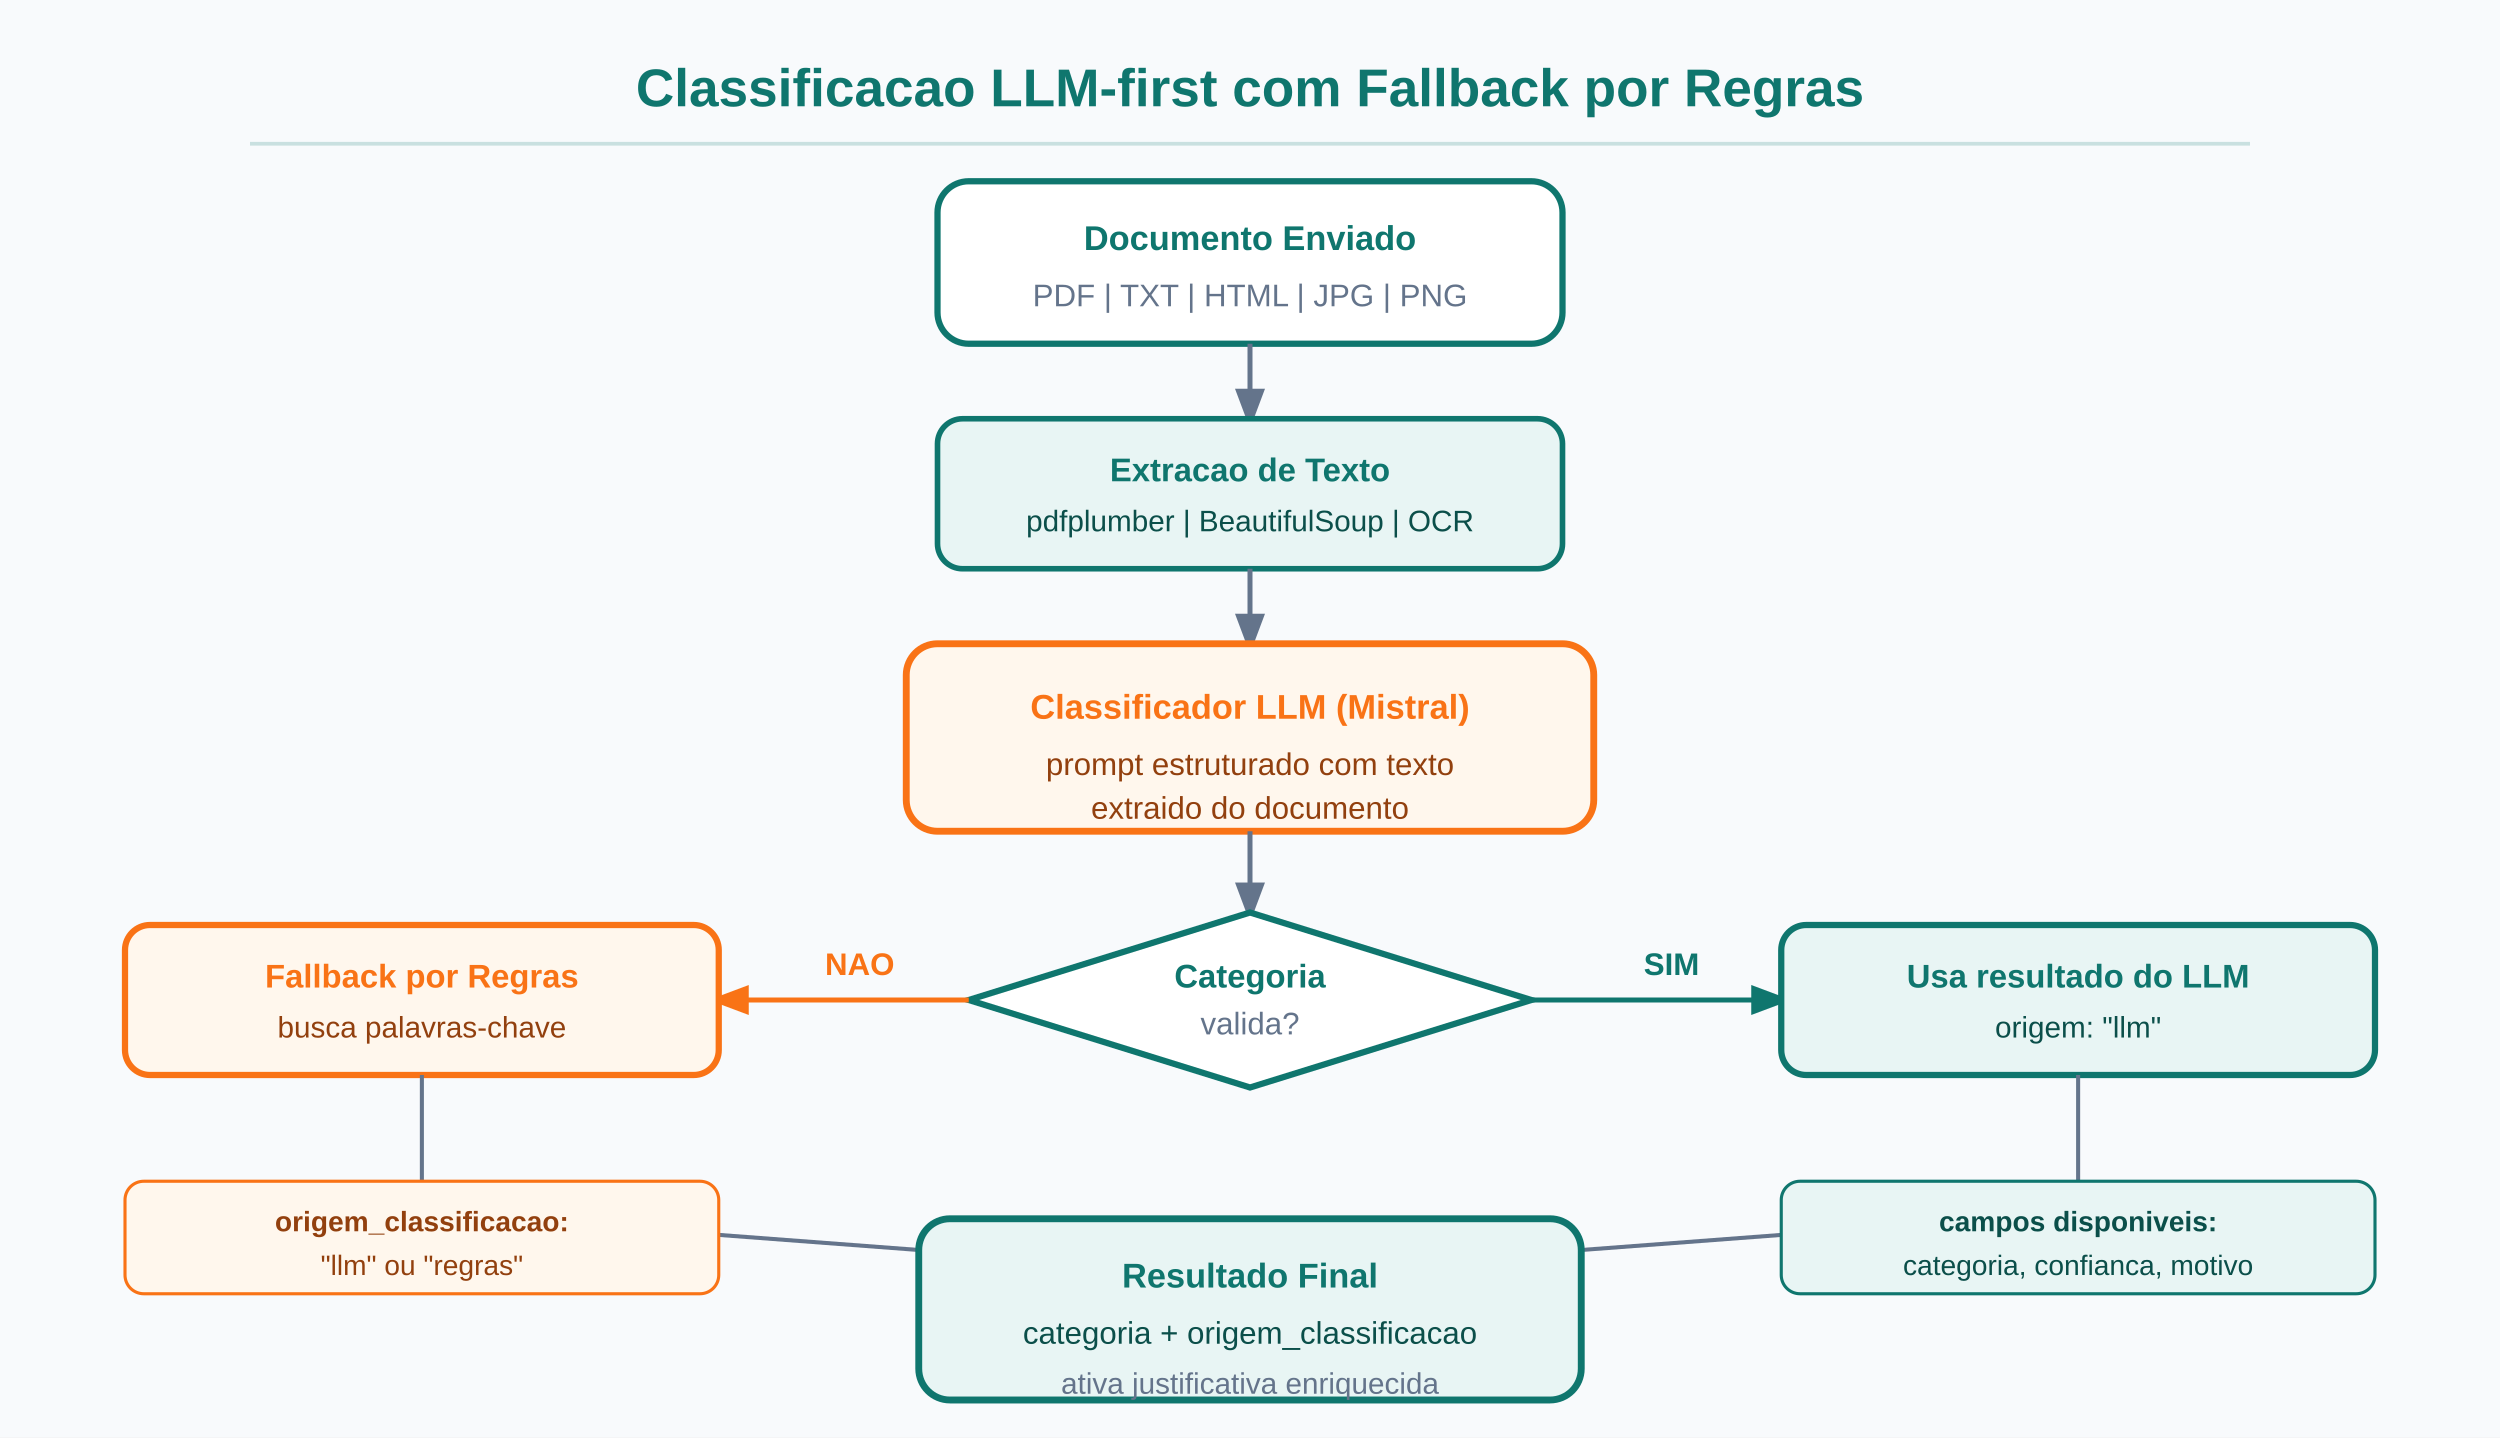
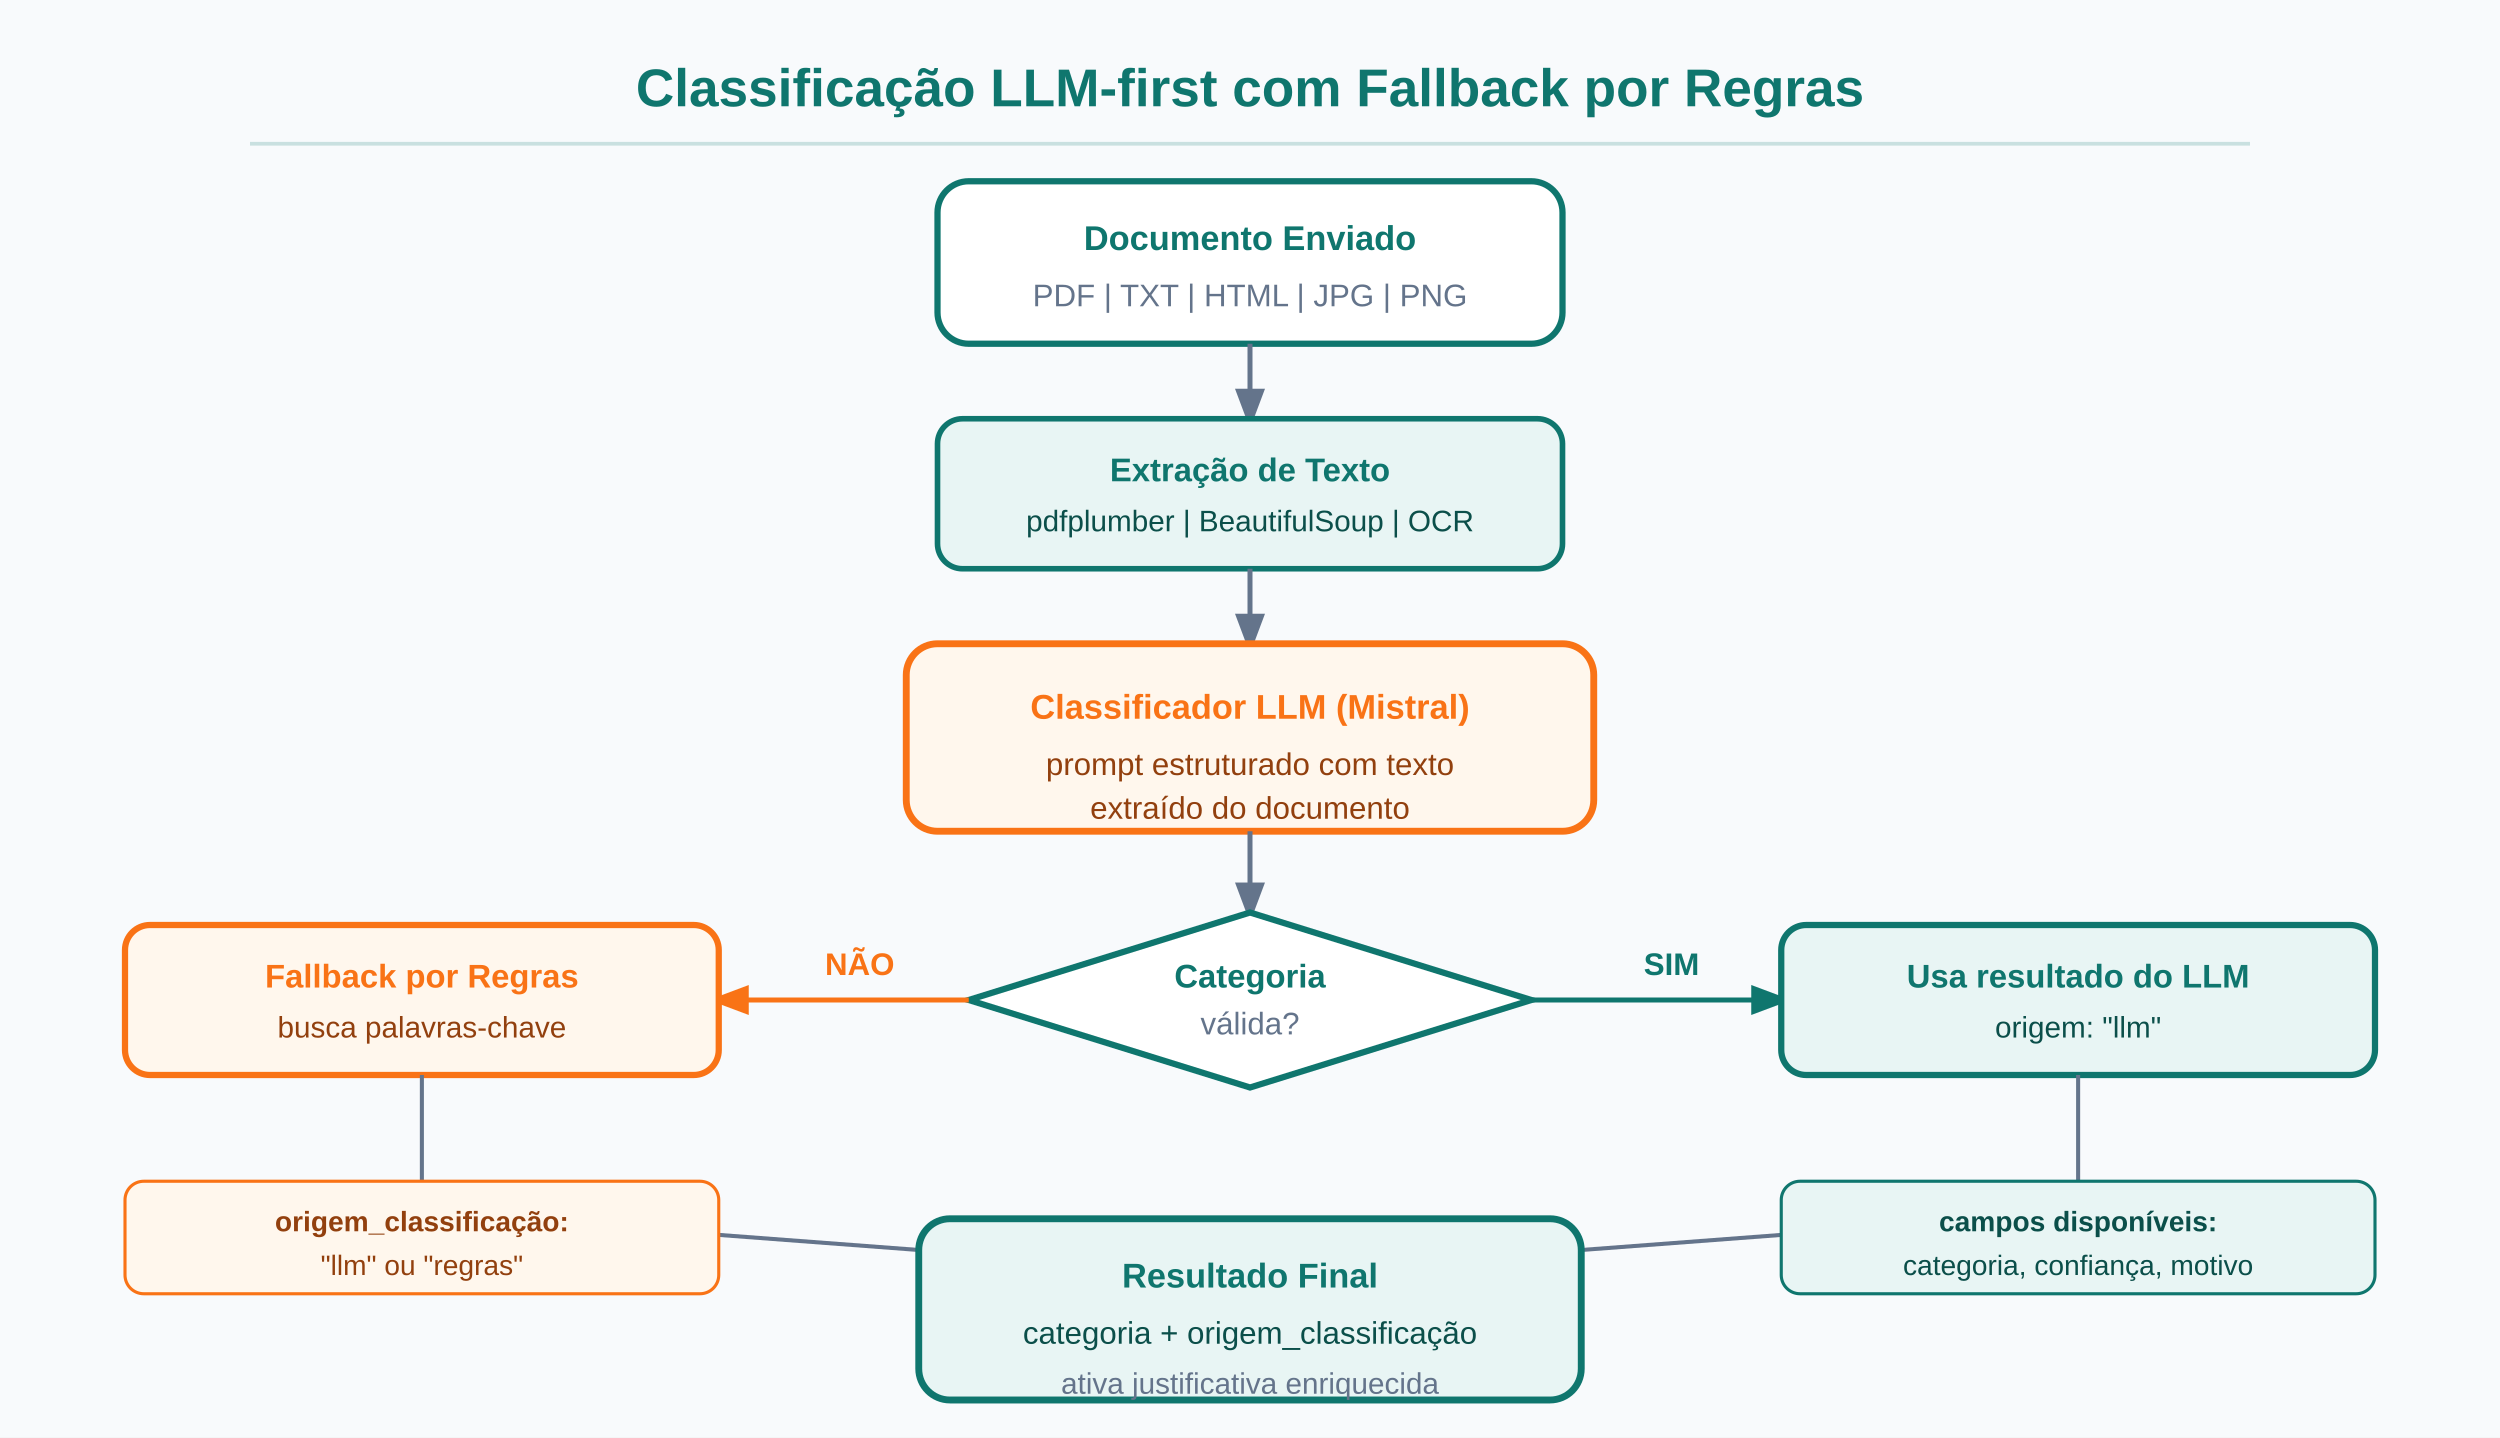
<svg xmlns="http://www.w3.org/2000/svg" viewBox="0 0 800 460" width="800" height="460" font-family="'Segoe UI', Arial, sans-serif">
  <defs>
    <marker id="arr" markerWidth="8" markerHeight="8" refX="6" refY="3" orient="auto">
      <path d="M0,0 L0,6 L8,3 z" fill="#64748B" />
    </marker>
    <marker id="arrT" markerWidth="8" markerHeight="8" refX="6" refY="3" orient="auto">
      <path d="M0,0 L0,6 L8,3 z" fill="#0F766E" />
    </marker>
    <marker id="arrO" markerWidth="8" markerHeight="8" refX="6" refY="3" orient="auto">
      <path d="M0,0 L0,6 L8,3 z" fill="#F97316" />
    </marker>
  </defs>
  <rect width="800" height="460" fill="#F8FAFC" />
-   <text x="400" y="34" font-size="17" font-weight="700" fill="#0F766E" text-anchor="middle">Classificacao LLM-first com Fallback por Regras</text>
+   <text x="400" y="34" font-size="17" font-weight="700" fill="#0F766E" text-anchor="middle">Classificação LLM-first com Fallback por Regras</text>
  <line x1="80" y1="46" x2="720" y2="46" stroke="#0F766E" stroke-width="1.2" opacity="0.2" />
  <rect x="300" y="58" width="200" height="52" rx="10" fill="#FFFFFF" stroke="#0F766E" stroke-width="2" />
  <text x="400" y="80" font-size="11" font-weight="700" fill="#0F766E" text-anchor="middle">Documento Enviado</text>
  <text x="400" y="98" font-size="10" fill="#64748B" text-anchor="middle">PDF | TXT | HTML | JPG | PNG</text>
  <line x1="400" y1="110" x2="400" y2="134" stroke="#64748B" stroke-width="1.6" marker-end="url(#arr)" />
  <rect x="300" y="134" width="200" height="48" rx="8" fill="#E8F5F4" stroke="#0F766E" stroke-width="1.8" />
-   <text x="400" y="154" font-size="10.5" font-weight="700" fill="#0F766E" text-anchor="middle">Extracao de Texto</text>
+   <text x="400" y="154" font-size="10.5" font-weight="700" fill="#0F766E" text-anchor="middle">Extração de Texto</text>
  <text x="400" y="170" font-size="9.5" fill="#0B4F4A" text-anchor="middle">pdfplumber | BeautifulSoup | OCR</text>
  <line x1="400" y1="182" x2="400" y2="206" stroke="#64748B" stroke-width="1.6" marker-end="url(#arr)" />
  <rect x="290" y="206" width="220" height="60" rx="10" fill="#FFF7ED" stroke="#F97316" stroke-width="2.2" />
  <text x="400" y="230" font-size="11" font-weight="700" fill="#F97316" text-anchor="middle">Classificador LLM (Mistral)</text>
  <text x="400" y="248" font-size="10" fill="#92400E" text-anchor="middle">prompt estruturado com texto</text>
-   <text x="400" y="262" font-size="10" fill="#92400E" text-anchor="middle">extraido do documento</text>
+   <text x="400" y="262" font-size="10" fill="#92400E" text-anchor="middle">extraído do documento</text>
  <line x1="400" y1="266" x2="400" y2="292" stroke="#64748B" stroke-width="1.6" marker-end="url(#arr)" />
  <polygon points="400,292 490,320 400,348 310,320" fill="#FFFFFF" stroke="#0F766E" stroke-width="2" />
  <text x="400" y="316" font-size="10.5" font-weight="700" fill="#0F766E" text-anchor="middle">Categoria</text>
-   <text x="400" y="331" font-size="10" fill="#64748B" text-anchor="middle">valida?</text>
+   <text x="400" y="331" font-size="10" fill="#64748B" text-anchor="middle">válida?</text>
  <line x1="490" y1="320" x2="570" y2="320" stroke="#0F766E" stroke-width="1.6" marker-end="url(#arrT)" />
  <text x="526" y="312" font-size="10" fill="#0F766E" font-weight="700">SIM</text>
  <rect x="570" y="296" width="190" height="48" rx="8" fill="#E8F5F4" stroke="#0F766E" stroke-width="2" />
  <text x="665" y="316" font-size="10.5" font-weight="700" fill="#0F766E" text-anchor="middle">Usa resultado do LLM</text>
  <text x="665" y="332" font-size="9.5" fill="#0B4F4A" text-anchor="middle">origem: "llm"</text>
  <line x1="310" y1="320" x2="230" y2="320" stroke="#F97316" stroke-width="1.6" marker-end="url(#arrO)" />
-   <text x="264" y="312" font-size="10" fill="#F97316" font-weight="700">NAO</text>
+   <text x="264" y="312" font-size="10" fill="#F97316" font-weight="700">NÃO</text>
  <rect x="40" y="296" width="190" height="48" rx="8" fill="#FFF7ED" stroke="#F97316" stroke-width="2" />
  <text x="135" y="316" font-size="10.5" font-weight="700" fill="#F97316" text-anchor="middle">Fallback por Regras</text>
  <text x="135" y="332" font-size="9.5" fill="#92400E" text-anchor="middle">busca palavras-chave</text>
  <line x1="135" y1="344" x2="135" y2="388" stroke="#64748B" stroke-width="1.3" marker-end="url(#arr)" />
  <line x1="135" y1="388" x2="294" y2="400" stroke="#64748B" stroke-width="1.3" />
  <line x1="665" y1="344" x2="665" y2="388" stroke="#64748B" stroke-width="1.3" marker-end="url(#arr)" />
  <line x1="665" y1="388" x2="506" y2="400" stroke="#64748B" stroke-width="1.3" />
  <rect x="294" y="390" width="212" height="58" rx="10" fill="#E8F5F4" stroke="#0F766E" stroke-width="2.2" />
  <text x="400" y="412" font-size="11" font-weight="700" fill="#0F766E" text-anchor="middle">Resultado Final</text>
-   <text x="400" y="430" font-size="10" fill="#0B4F4A" text-anchor="middle">categoria + origem_classificacao</text>
+   <text x="400" y="430" font-size="10" fill="#0B4F4A" text-anchor="middle">categoria + origem_classificação</text>
  <text x="400" y="446" font-size="9.5" fill="#64748B" text-anchor="middle">ativa justificativa enriquecida</text>
  <rect x="40" y="378" width="190" height="36" rx="6" fill="#FFF7ED" stroke="#F97316" stroke-width="1" />
-   <text x="135" y="394" font-size="9" fill="#92400E" text-anchor="middle" font-weight="700">origem_classificacao:</text>
+   <text x="135" y="394" font-size="9" fill="#92400E" text-anchor="middle" font-weight="700">origem_classificação:</text>
  <text x="135" y="408" font-size="9" fill="#92400E" text-anchor="middle">"llm" ou "regras"</text>
  <rect x="570" y="378" width="190" height="36" rx="6" fill="#E8F5F4" stroke="#0F766E" stroke-width="1" />
-   <text x="665" y="394" font-size="9" fill="#0B4F4A" text-anchor="middle" font-weight="700">campos disponiveis:</text>
-   <text x="665" y="408" font-size="9" fill="#0B4F4A" text-anchor="middle">categoria, confianca, motivo</text>
+   <text x="665" y="394" font-size="9" fill="#0B4F4A" text-anchor="middle" font-weight="700">campos disponíveis:</text>
+   <text x="665" y="408" font-size="9" fill="#0B4F4A" text-anchor="middle">categoria, confiança, motivo</text>
</svg>
